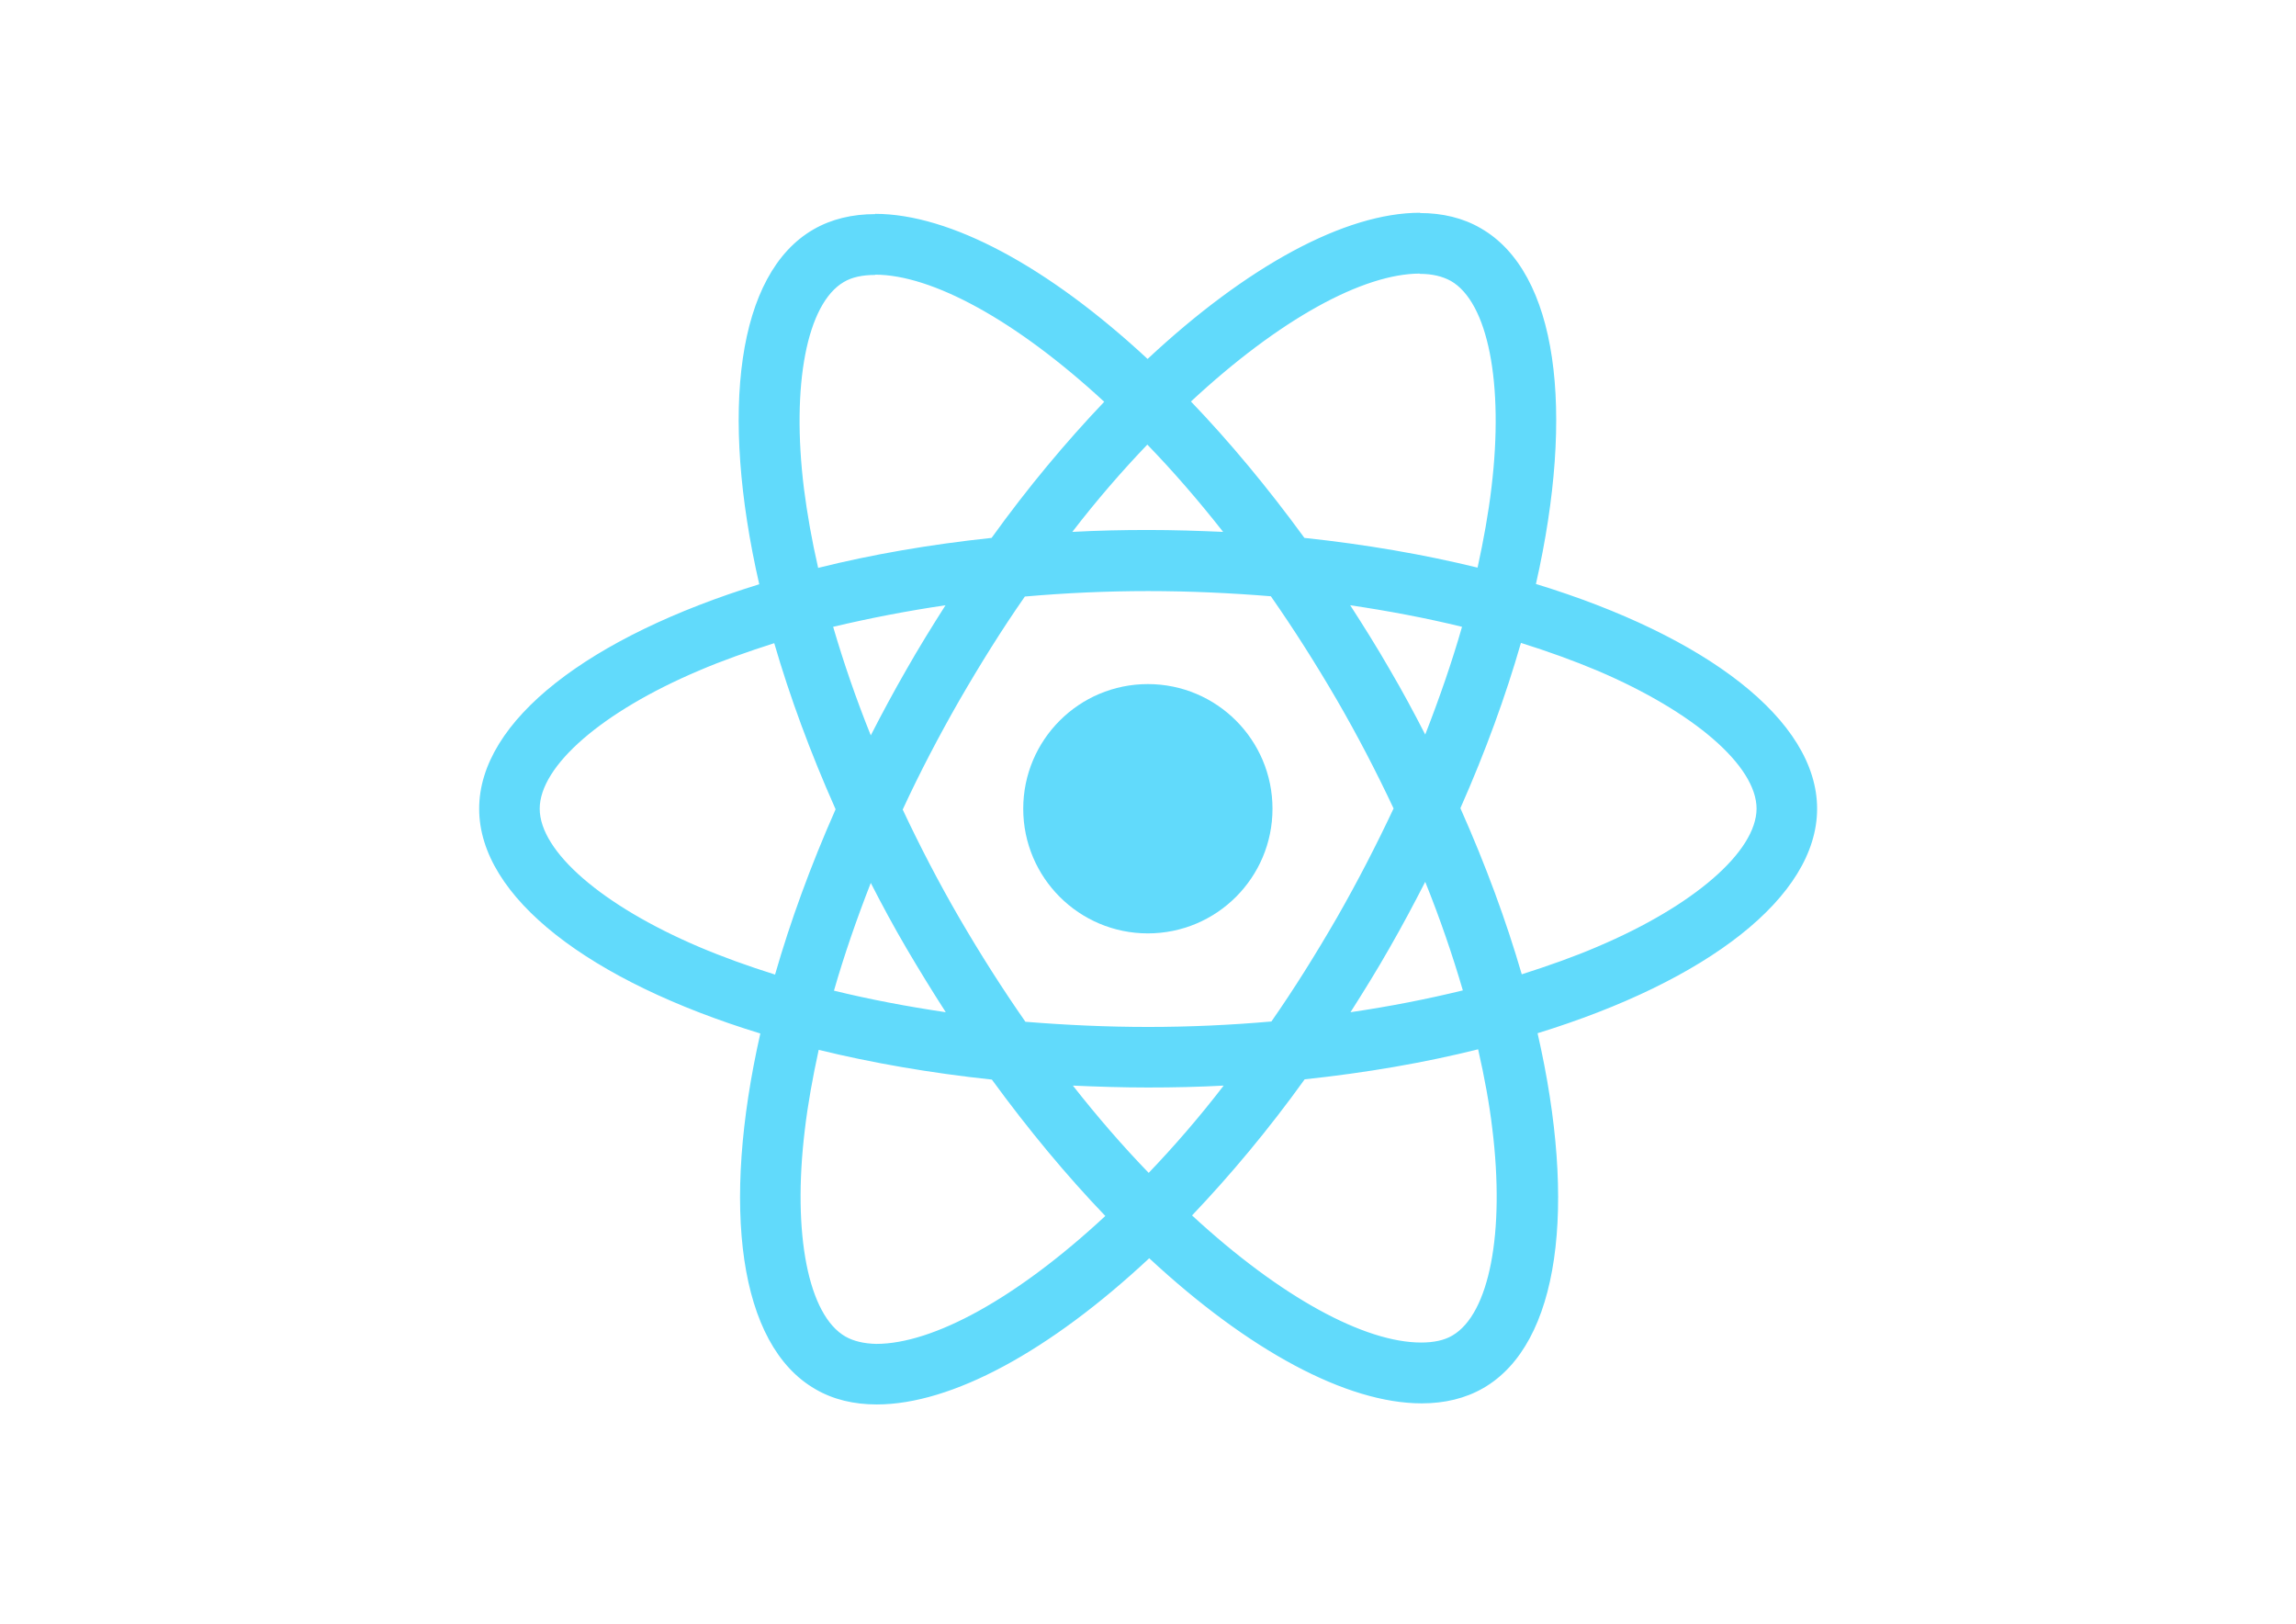
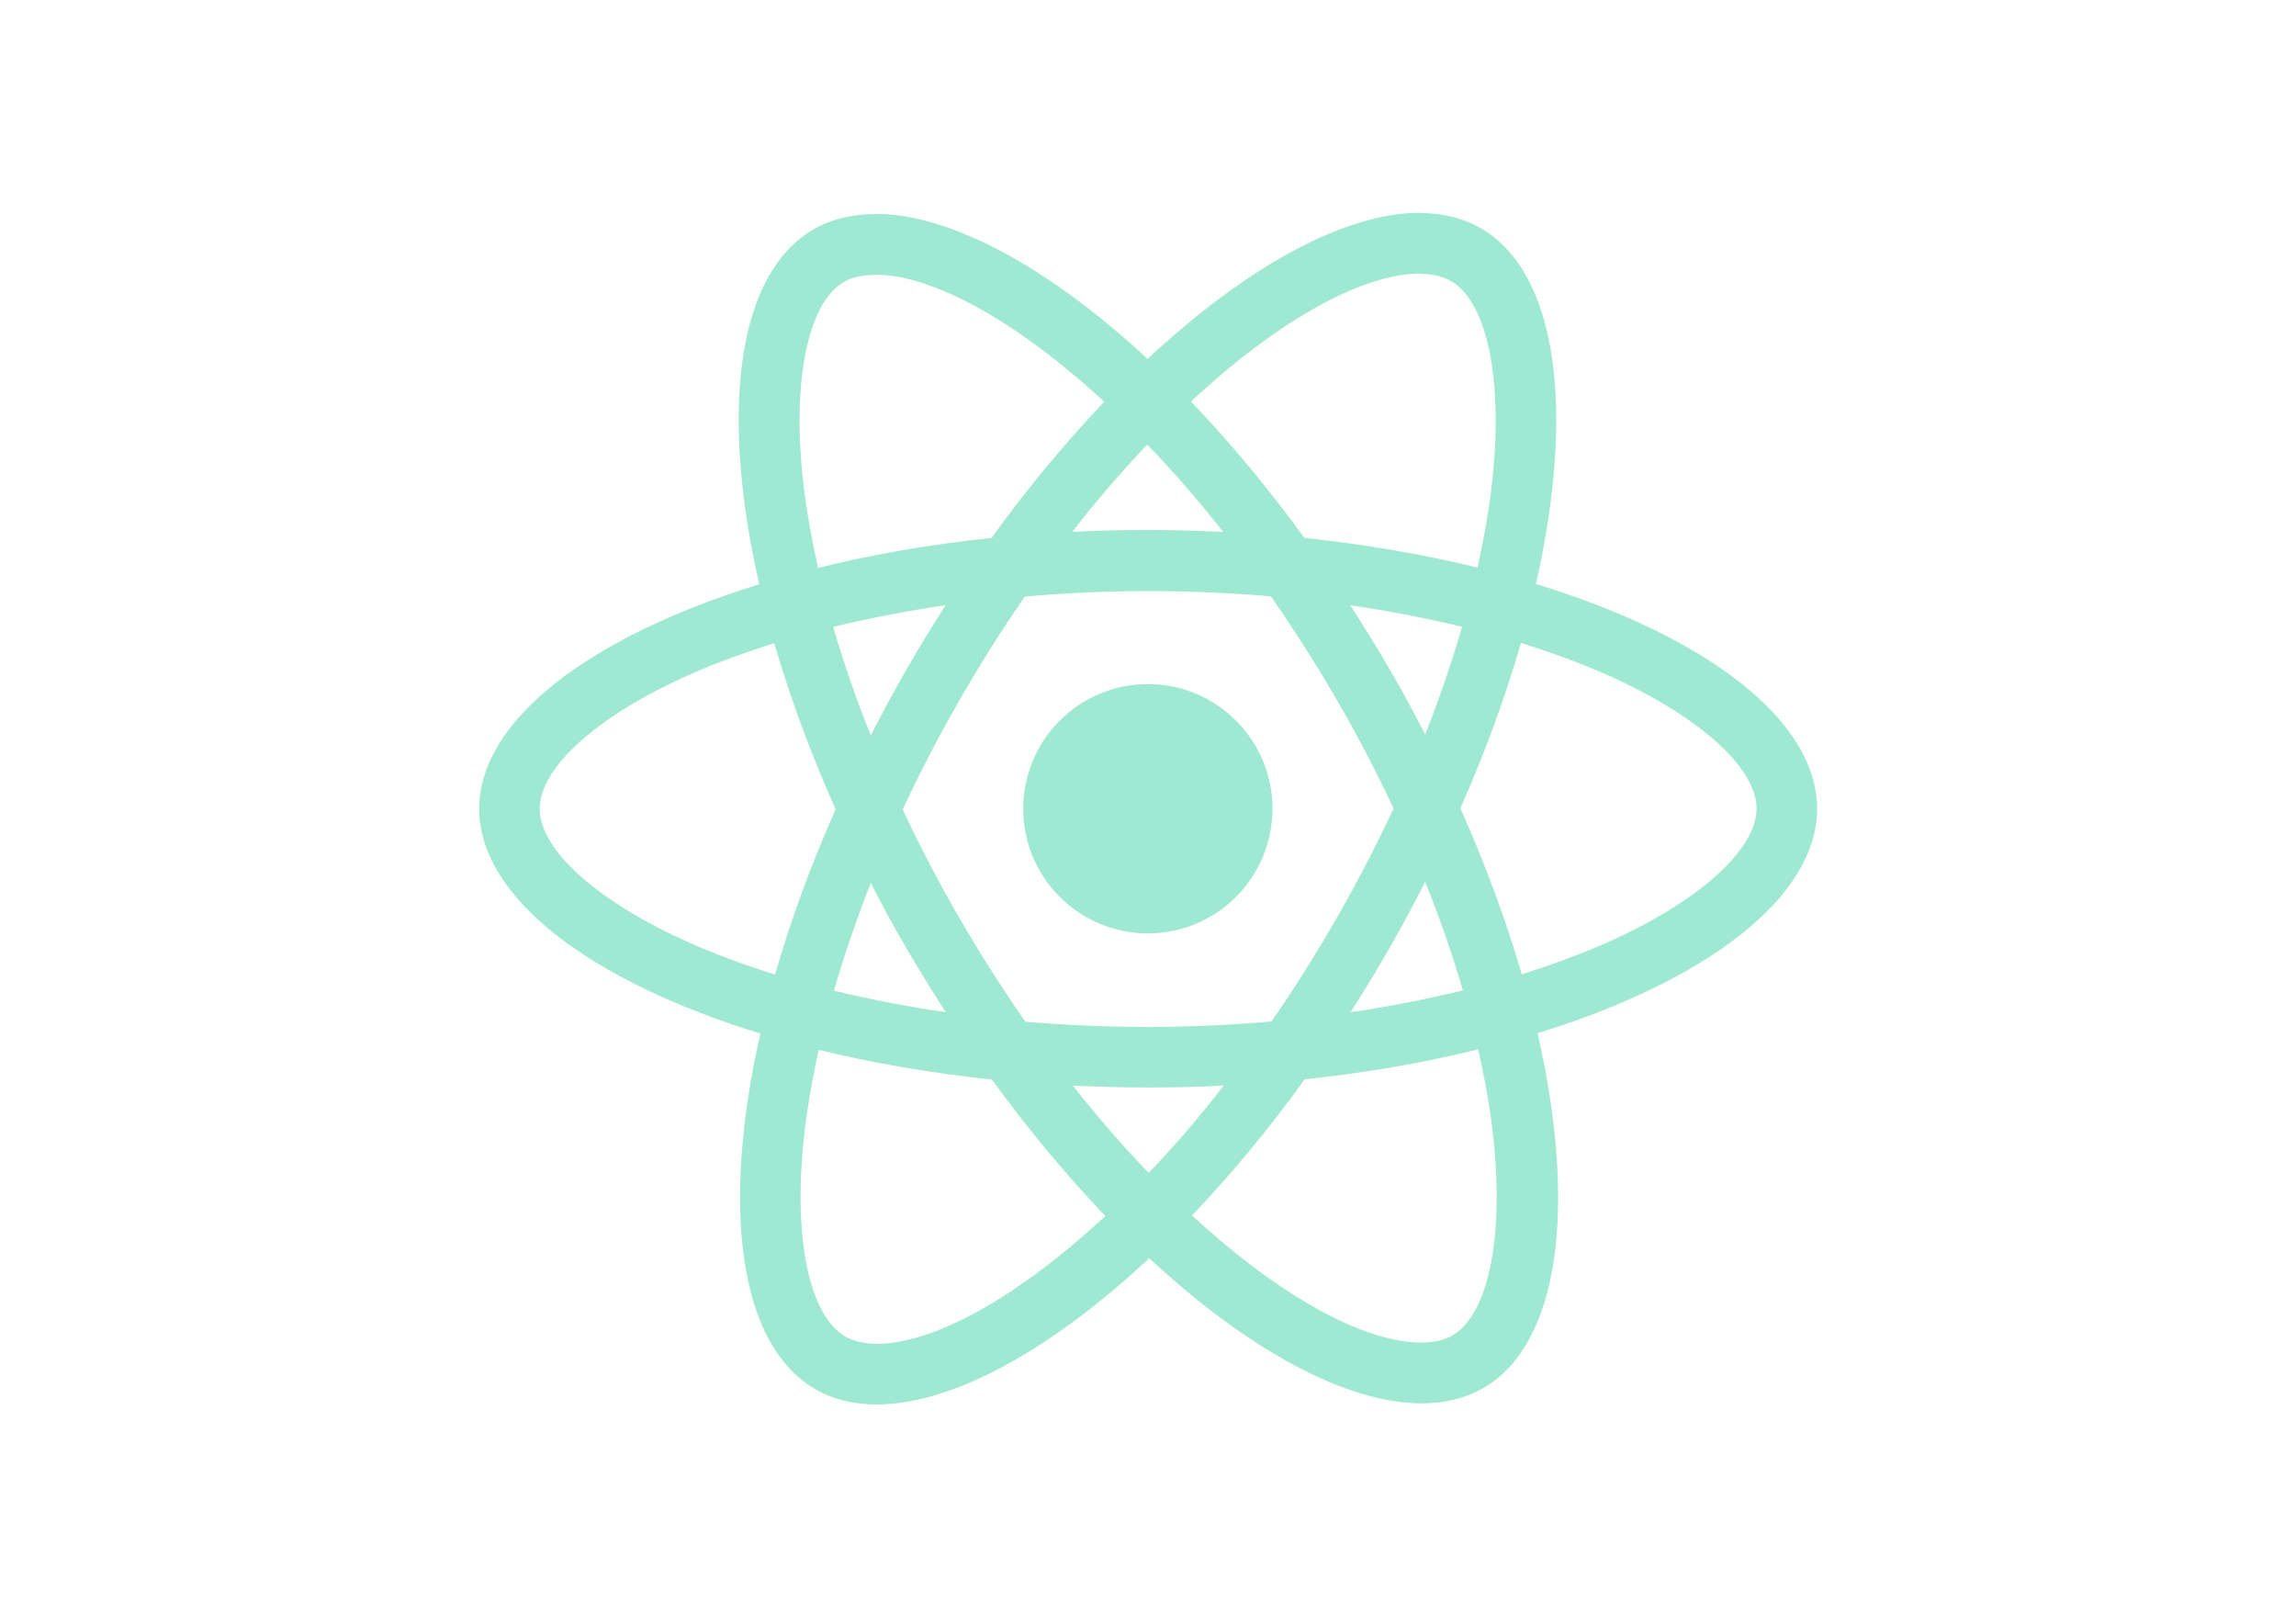
<svg xmlns="http://www.w3.org/2000/svg" viewBox="0 0 841.9 595.3">
-   <g fill="#61DAFB">
+   <g fill="#9FE8D1">
    <path d="M666.3 296.5c0-32.5-40.7-63.3-103.1-82.4 14.4-63.6 8-114.2-20.2-130.4-6.5-3.8-14.1-5.6-22.4-5.6v22.3c4.6 0 8.3.9 11.4 2.6 13.6 7.8 19.5 37.5 14.9 75.7-1.1 9.4-2.9 19.3-5.1 29.4-19.6-4.8-41-8.5-63.5-10.9-13.5-18.5-27.5-35.3-41.6-50 32.6-30.3 63.2-46.9 84-46.9V78c-27.5 0-63.5 19.6-99.9 53.6-36.4-33.8-72.4-53.2-99.9-53.2v22.3c20.7 0 51.4 16.5 84 46.6-14 14.7-28 31.4-41.3 49.9-22.6 2.4-44 6.1-63.6 11-2.3-10-4-19.7-5.2-29-4.7-38.2 1.1-67.9 14.6-75.8 3-1.8 6.9-2.6 11.5-2.6V78.5c-8.4 0-16 1.8-22.6 5.6-28.1 16.2-34.4 66.7-19.9 130.1-62.2 19.2-102.7 49.9-102.7 82.3 0 32.5 40.7 63.3 103.1 82.4-14.4 63.6-8 114.2 20.2 130.4 6.5 3.8 14.1 5.6 22.5 5.6 27.5 0 63.5-19.6 99.9-53.6 36.4 33.8 72.4 53.2 99.9 53.2 8.4 0 16-1.8 22.6-5.6 28.1-16.2 34.4-66.7 19.9-130.1 62-19.1 102.5-49.9 102.5-82.3zm-130.2-66.7c-3.7 12.9-8.3 26.2-13.5 39.5-4.1-8-8.4-16-13.1-24-4.6-8-9.5-15.8-14.4-23.4 14.2 2.1 27.9 4.7 41 7.9zm-45.8 106.5c-7.8 13.5-15.8 26.3-24.1 38.2-14.9 1.3-30 2-45.2 2-15.1 0-30.2-.7-45-1.9-8.3-11.9-16.4-24.6-24.2-38-7.6-13.1-14.5-26.4-20.8-39.8 6.2-13.4 13.2-26.8 20.7-39.9 7.8-13.5 15.8-26.3 24.1-38.2 14.9-1.3 30-2 45.2-2 15.1 0 30.2.7 45 1.9 8.3 11.9 16.4 24.6 24.2 38 7.6 13.1 14.5 26.4 20.8 39.8-6.3 13.4-13.2 26.8-20.7 39.9zm32.3-13c5.4 13.4 10 26.8 13.8 39.8-13.1 3.2-26.9 5.9-41.2 8 4.9-7.7 9.8-15.6 14.4-23.7 4.6-8 8.9-16.1 13-24.1zM421.2 430c-9.3-9.6-18.6-20.3-27.8-32 9 .4 18.2.7 27.5.7 9.4 0 18.7-.2 27.8-.7-9 11.7-18.3 22.4-27.5 32zm-74.4-58.9c-14.2-2.1-27.9-4.7-41-7.9 3.7-12.9 8.3-26.2 13.5-39.5 4.1 8 8.4 16 13.1 24 4.7 8 9.5 15.8 14.4 23.4zM420.7 163c9.3 9.6 18.6 20.3 27.8 32-9-.4-18.2-.7-27.5-.7-9.4 0-18.7.2-27.8.7 9-11.7 18.3-22.4 27.5-32zm-74 58.9c-4.9 7.7-9.8 15.6-14.4 23.7-4.6 8-8.9 16-13 24-5.4-13.4-10-26.8-13.8-39.8 13.1-3.1 26.9-5.8 41.2-7.9zm-90.5 125.2c-35.4-15.1-58.3-34.9-58.3-50.6 0-15.7 22.9-35.6 58.3-50.6 8.6-3.7 18-7 27.7-10.1 5.7 19.6 13.2 40 22.5 60.9-9.2 20.8-16.6 41.1-22.2 60.6-9.9-3.1-19.3-6.5-28-10.2zM310 490c-13.6-7.8-19.5-37.5-14.9-75.7 1.1-9.4 2.9-19.3 5.1-29.4 19.6 4.8 41 8.5 63.5 10.9 13.5 18.5 27.5 35.3 41.6 50-32.6 30.3-63.2 46.9-84 46.9-4.5-.1-8.3-1-11.3-2.7zm237.2-76.2c4.7 38.2-1.1 67.9-14.6 75.8-3 1.8-6.9 2.6-11.5 2.6-20.7 0-51.4-16.5-84-46.6 14-14.7 28-31.4 41.3-49.9 22.6-2.4 44-6.1 63.6-11 2.3 10.1 4.1 19.8 5.2 29.1zm38.5-66.7c-8.6 3.7-18 7-27.7 10.1-5.7-19.6-13.2-40-22.5-60.9 9.2-20.8 16.6-41.1 22.2-60.6 9.9 3.1 19.3 6.5 28.1 10.2 35.4 15.1 58.3 34.9 58.3 50.6-.1 15.7-23 35.6-58.4 50.6zM320.8 78.4z" />
    <circle cx="420.9" cy="296.5" r="45.7" />
    <path d="M520.5 78.1z" />
  </g>
</svg>
